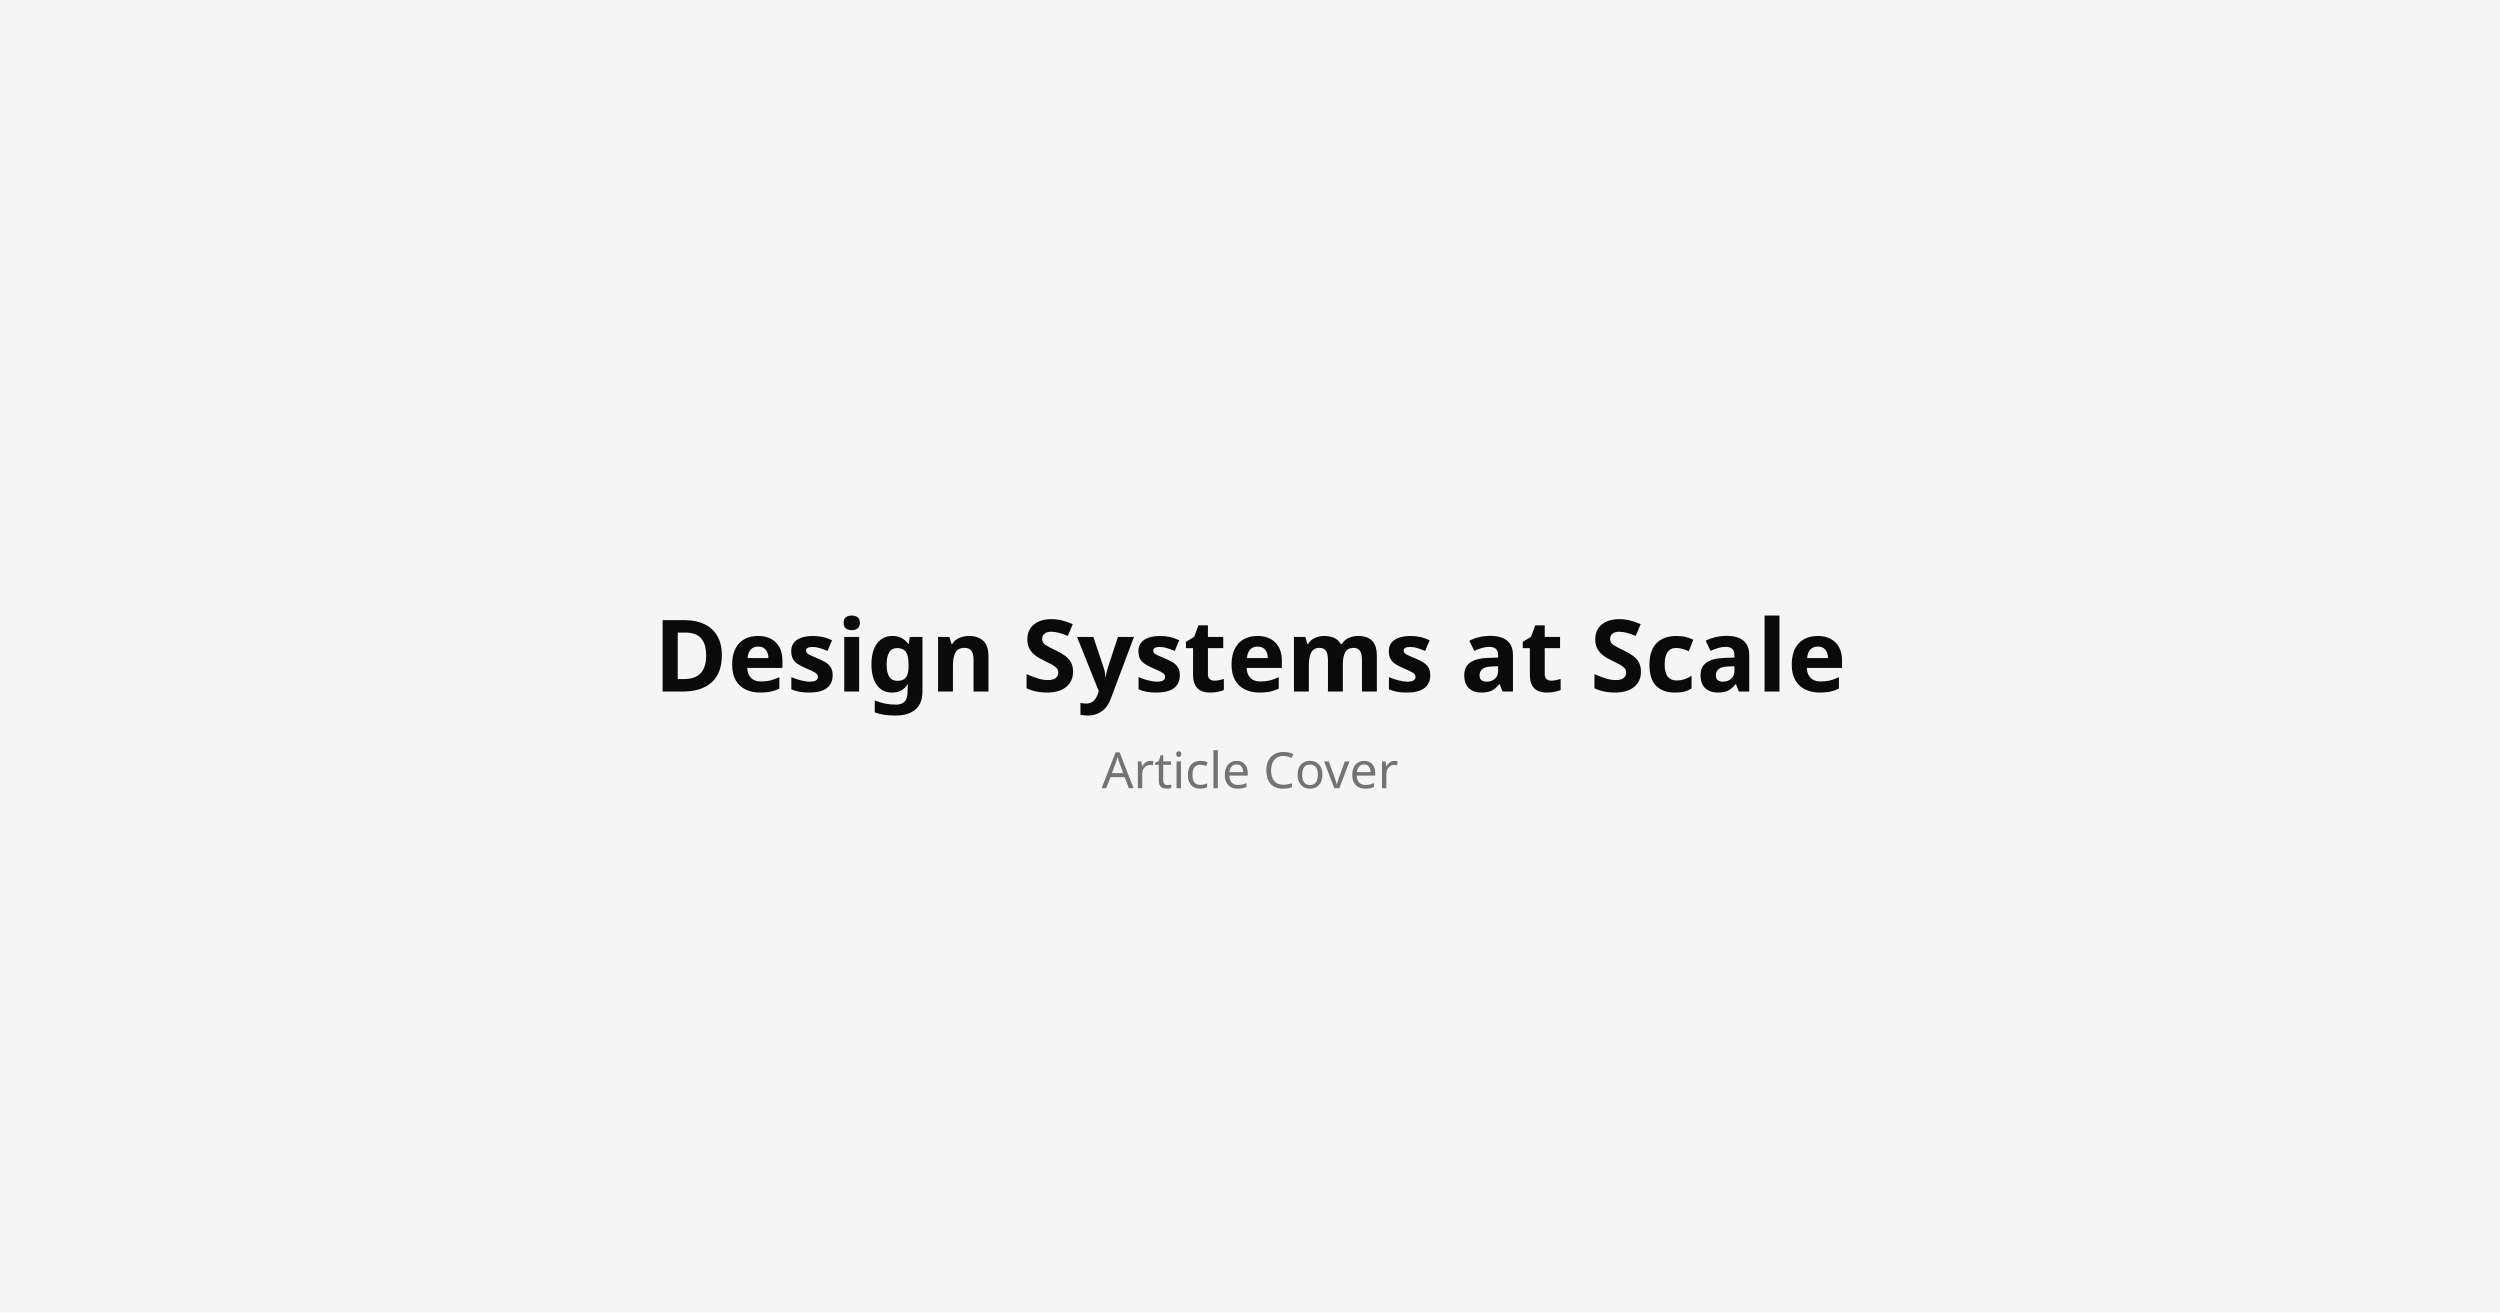
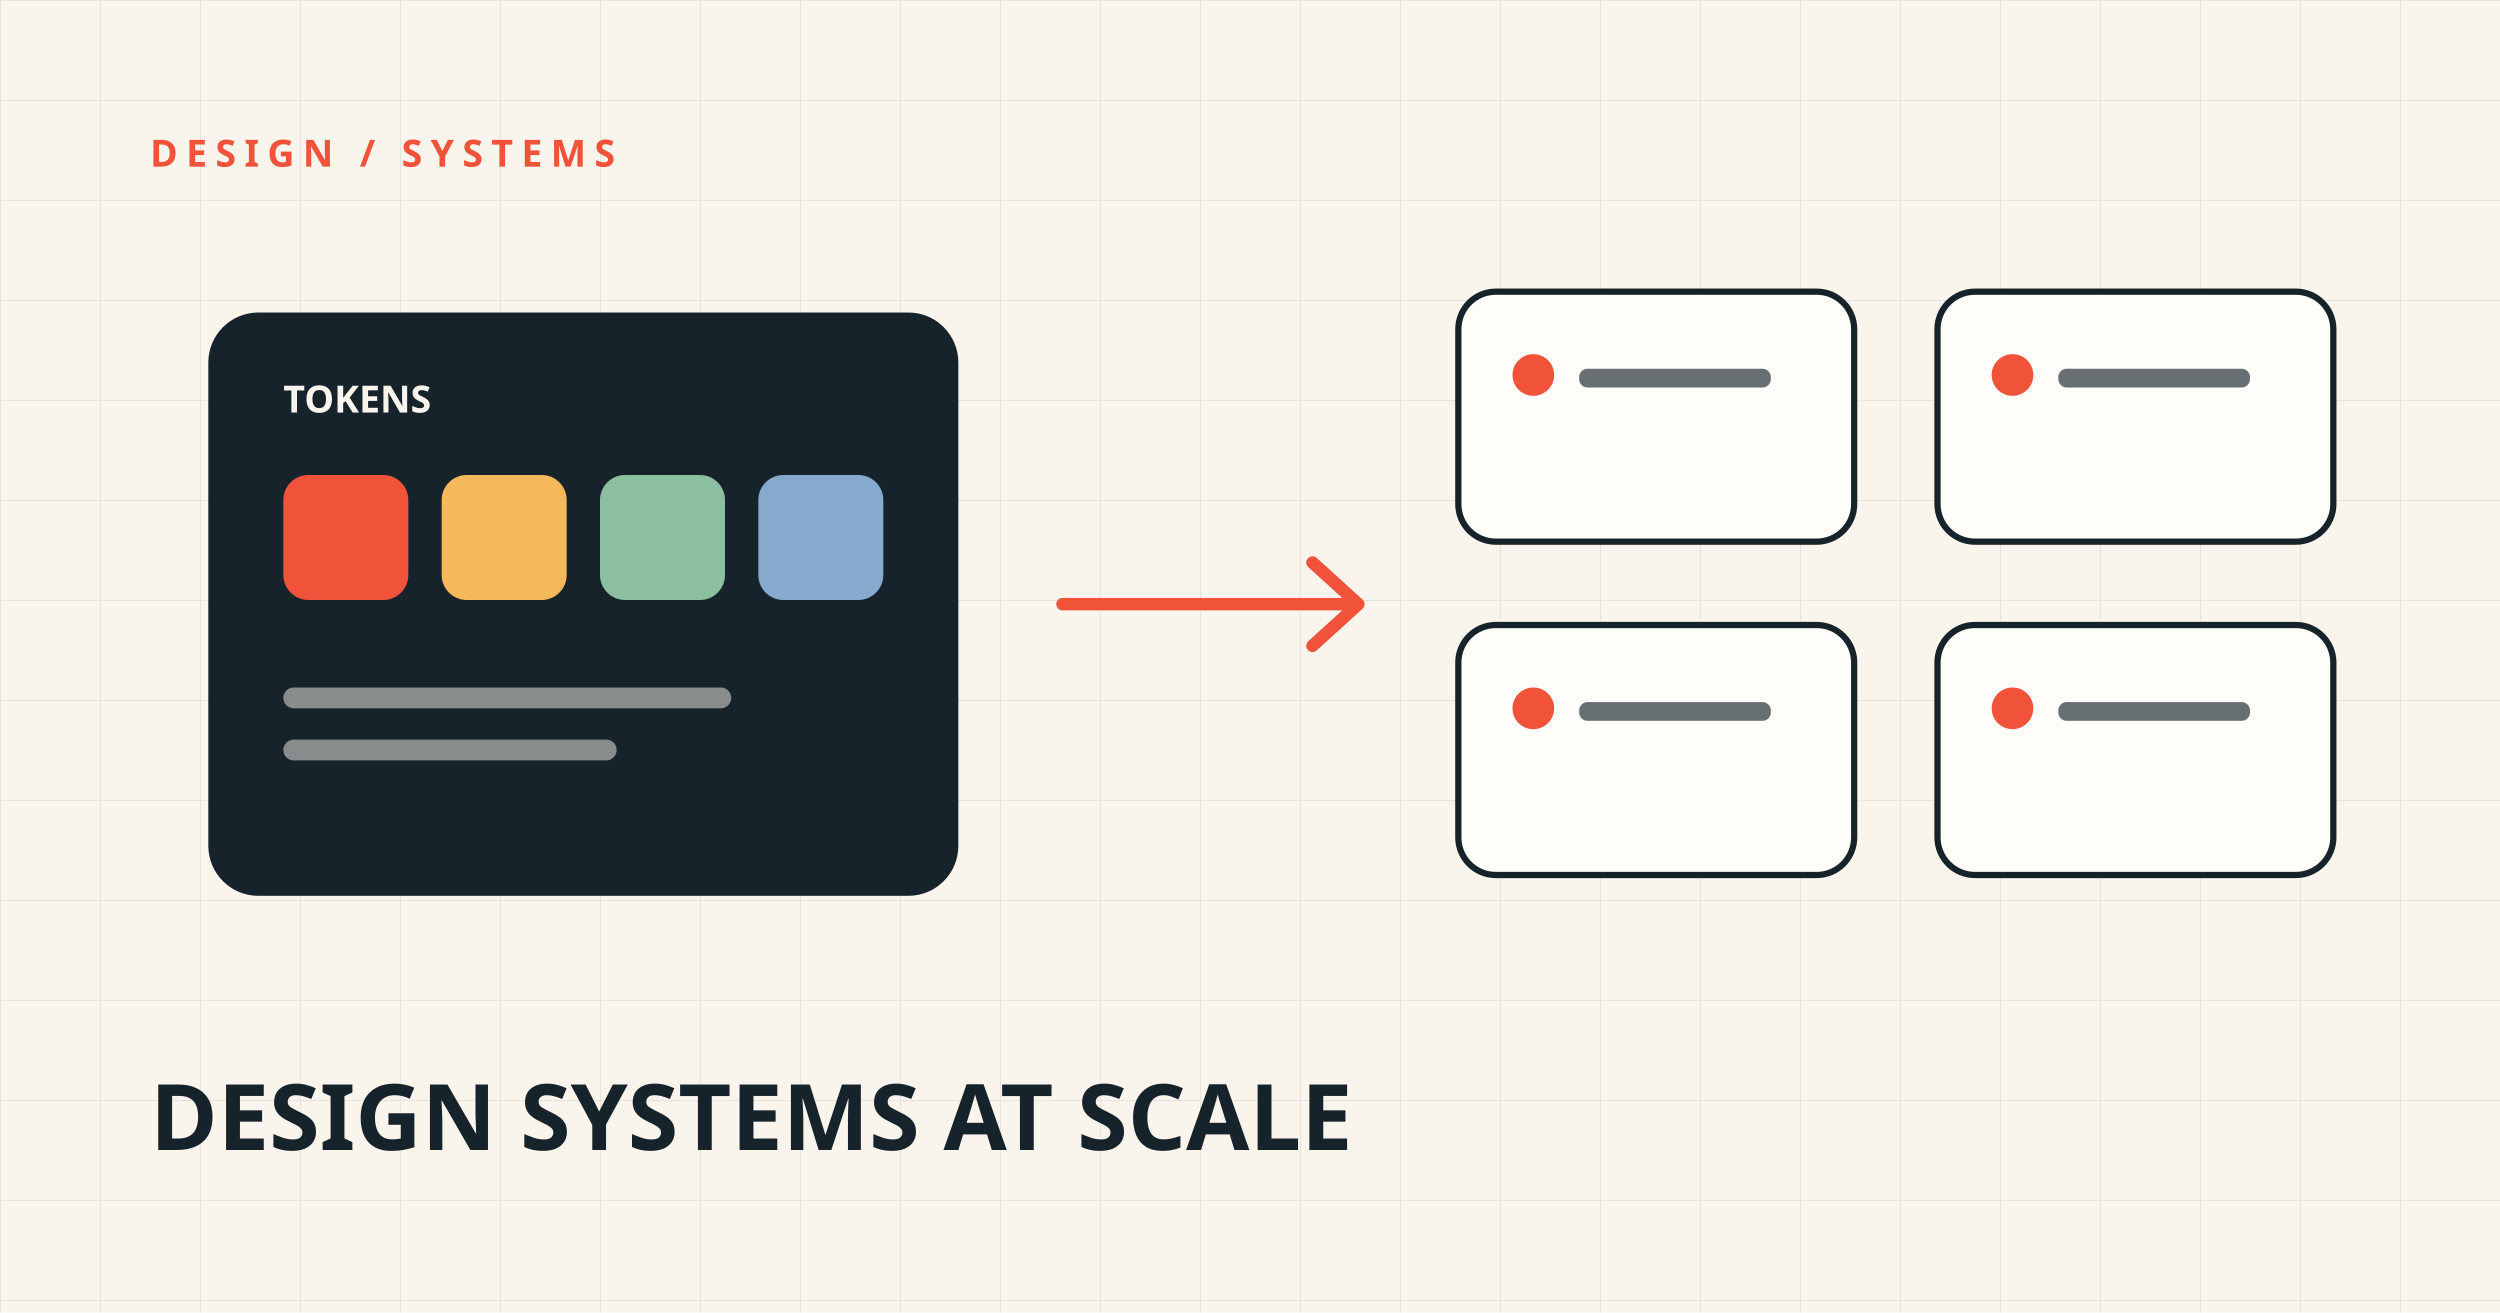
<svg xmlns="http://www.w3.org/2000/svg" width="1200" height="630" viewBox="0 0 1200 630">
-   <rect width="1200" height="630" fill="#f5f5f5" />
-   <text x="600" y="315" font-family="system-ui, sans-serif" font-size="48" font-weight="600" fill="#0a0a0a" text-anchor="middle" dominant-baseline="middle">Design Systems at Scale</text>
-   <text x="600" y="370" font-family="system-ui, sans-serif" font-size="24" fill="#737373" text-anchor="middle" dominant-baseline="middle">Article Cover</text>
+   <defs>
+     <pattern id="grid" width="48" height="48" patternUnits="userSpaceOnUse">
+       <path d="M48 0H0V48" fill="none" stroke="#17232b" stroke-opacity=".08" />
+     </pattern>
+   </defs>
+   <rect width="1200" height="630" fill="#f9f5ed" />
+   <rect width="1200" height="630" fill="url(#grid)" />
+   <text x="72" y="80" fill="#f0523a" font-family="system-ui, sans-serif" font-size="18" font-weight="700" letter-spacing="4">DESIGN / SYSTEMS</text>
+   <text x="72" y="552" fill="#17232b" font-family="system-ui, sans-serif" font-size="44" font-weight="700">DESIGN SYSTEMS AT SCALE</text>
+   <g transform="translate(100 150)">
+     <rect width="360" height="280" rx="24" fill="#17232b" />
+     <text x="36" y="48" fill="#f9f5ed" font-family="system-ui, sans-serif" font-size="18" font-weight="700">TOKENS</text>
+     <g transform="translate(36 78)">
+       <rect width="60" height="60" rx="12" fill="#f0523a" />
+       <rect x="76" width="60" height="60" rx="12" fill="#f5b85b" />
+       <rect x="152" width="60" height="60" rx="12" fill="#8bbf9f" />
+       <rect x="228" width="60" height="60" rx="12" fill="#86a9ce" />
+     </g>
+     <g fill="#f9f5ed" opacity=".5">
+       <rect x="36" y="180" width="215" height="10" rx="5" />
+       <rect x="36" y="205" width="160" height="10" rx="5" />
+     </g>
+   </g>
+   <path d="M510 290h140" stroke="#f0523a" stroke-width="6" stroke-linecap="round" />
+   <path d="m630 270 22 20-22 20" fill="none" stroke="#f0523a" stroke-width="6" stroke-linecap="round" stroke-linejoin="round" />
+   <g fill="#fffdf9" stroke="#17232b" stroke-width="3">
+     <rect x="700" y="140" width="190" height="120" rx="18" />
+     <rect x="930" y="140" width="190" height="120" rx="18" />
+     <rect x="700" y="300" width="190" height="120" rx="18" />
+     <rect x="930" y="300" width="190" height="120" rx="18" />
+   </g>
+   <g fill="#f0523a">
+     <circle cx="736" cy="180" r="10" />
+     <circle cx="966" cy="180" r="10" />
+     <circle cx="736" cy="340" r="10" />
+     <circle cx="966" cy="340" r="10" />
+   </g>
+   <g fill="#17232b" opacity=".65">
+     <rect x="758" y="177" width="92" height="9" rx="4" />
+     <rect x="988" y="177" width="92" height="9" rx="4" />
+     <rect x="758" y="337" width="92" height="9" rx="4" />
+     <rect x="988" y="337" width="92" height="9" rx="4" />
+   </g>
</svg>
